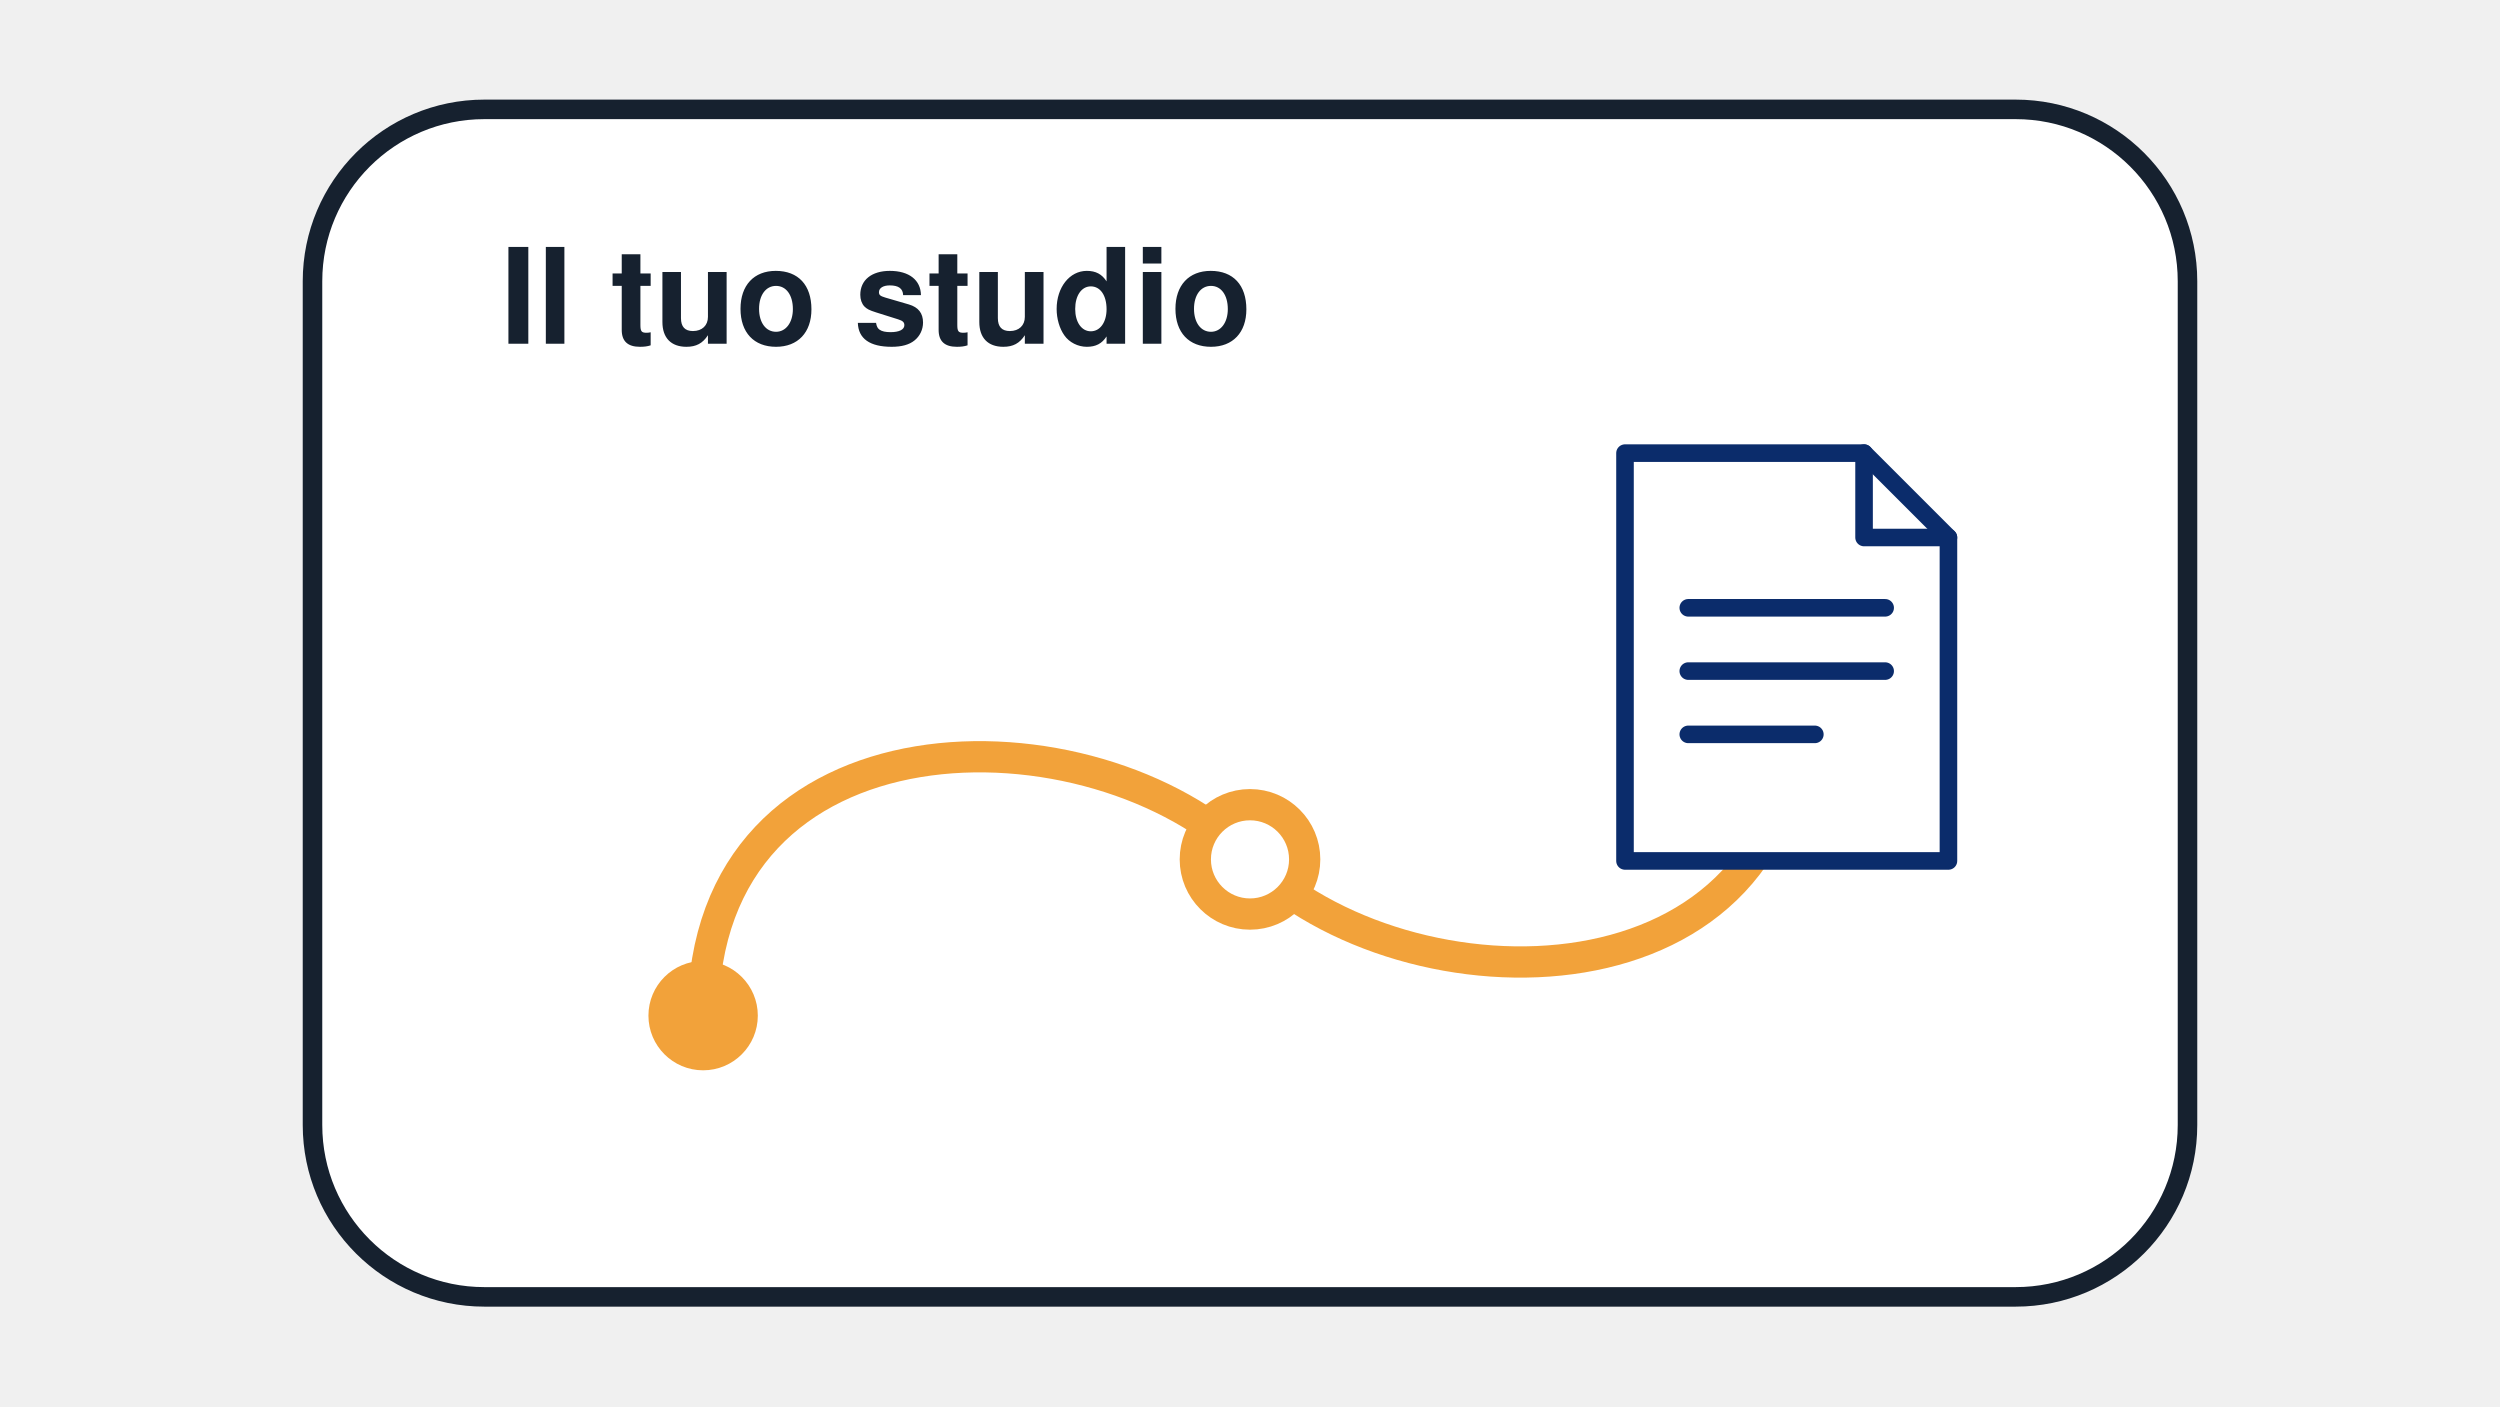
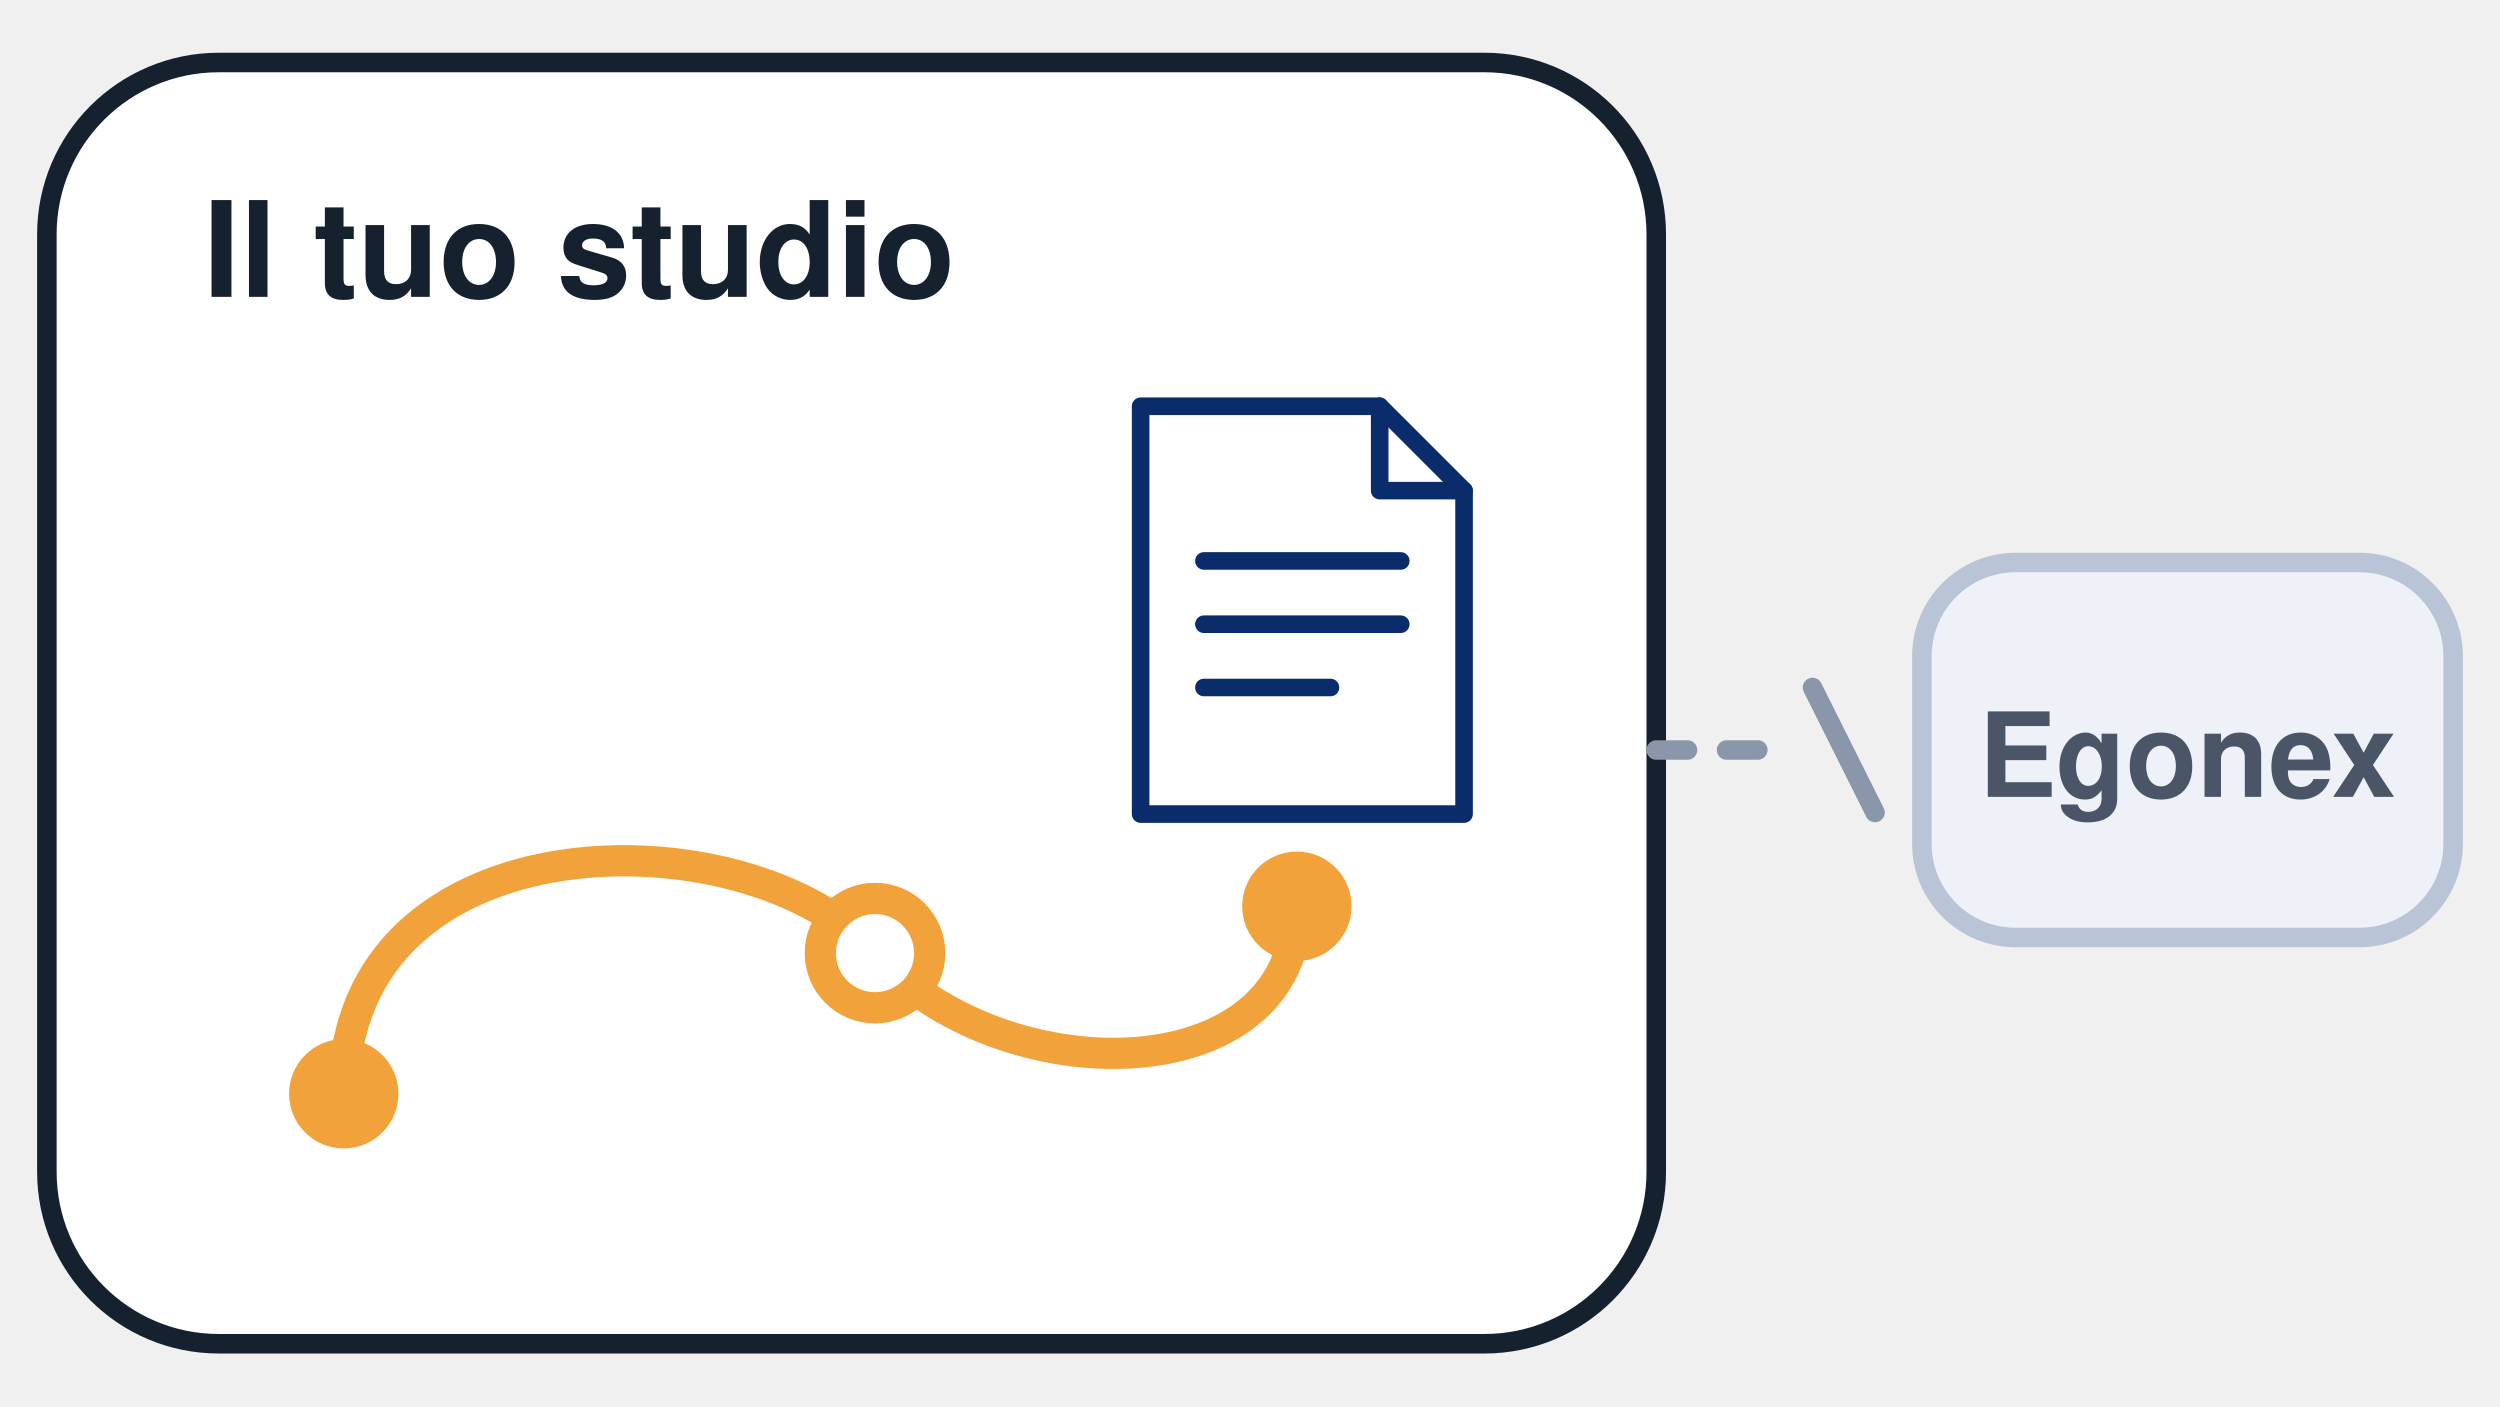
<svg xmlns="http://www.w3.org/2000/svg" viewBox="0 0 320 180" width="320" height="180" role="img" aria-labelledby="t">
  <g font-family="Segoe UI, Helvetica, Arial, sans-serif">
-     <rect x="40" y="14" width="240" height="152" rx="22" fill="#FFFFFF" stroke="#16212F" stroke-width="2.5" />
-     <text x="64" y="44" font-size="17" font-weight="800" fill="#16212F">Il tuo studio</text>
-     <path d="M90 130C90 90 140 90 160 110S230 130 230 90" fill="none" stroke="#F2A23A" stroke-width="4" stroke-linecap="round" />
-     <circle cx="90" cy="130" r="7" fill="#F2A23A" />
-     <circle cx="160" cy="110" r="7" fill="#FFFFFF" stroke="#F2A23A" stroke-width="4" />
-     <g transform="translate(208 58) scale(0.9)">
+     <rect x="6" y="8" width="206" height="164" rx="22" fill="#FFFFFF" stroke="#16212F" stroke-width="2.5" />
+     <text x="26" y="38" font-size="17" font-weight="800" fill="#16212F">Il tuo studio</text>
+     <path d="M44 140C44 104 96 104 112 122S166 140 166 116" fill="none" stroke="#F2A23A" stroke-width="4" stroke-linecap="round" />
+     <circle cx="44" cy="140" r="7" fill="#F2A23A" />
+     <circle cx="112" cy="122" r="7" fill="#FFFFFF" stroke="#F2A23A" stroke-width="4" />
+     <circle cx="166" cy="116" r="7" fill="#F2A23A" />
+     <g transform="translate(146 52) scale(0.9)">
      <path d="M0 0h34l12 12v46H0Z" fill="#FFFFFF" stroke="#0B2C6B" stroke-width="2.5" stroke-linejoin="round" />
      <path d="M34 0v12h12M9 22h28M9 31h28M9 40h18" fill="none" stroke="#0B2C6B" stroke-width="2.5" stroke-linecap="round" stroke-linejoin="round" />
    </g>
+     <path d="M212 96H226" stroke="#8A97AA" stroke-width="2.5" stroke-linecap="round" stroke-dasharray="4 5" />
+     <path d="M232 88l8 16" stroke="#8A97AA" stroke-width="2.5" stroke-linecap="round" />
+     <rect x="246" y="72" width="68" height="48" rx="12" fill="#EEF2F8" stroke="#B9C5D6" stroke-width="2.5" />
+     <text x="280" y="102" text-anchor="middle" font-size="15" font-weight="700" fill="#4A5668">Egonex</text>
  </g>
</svg>
